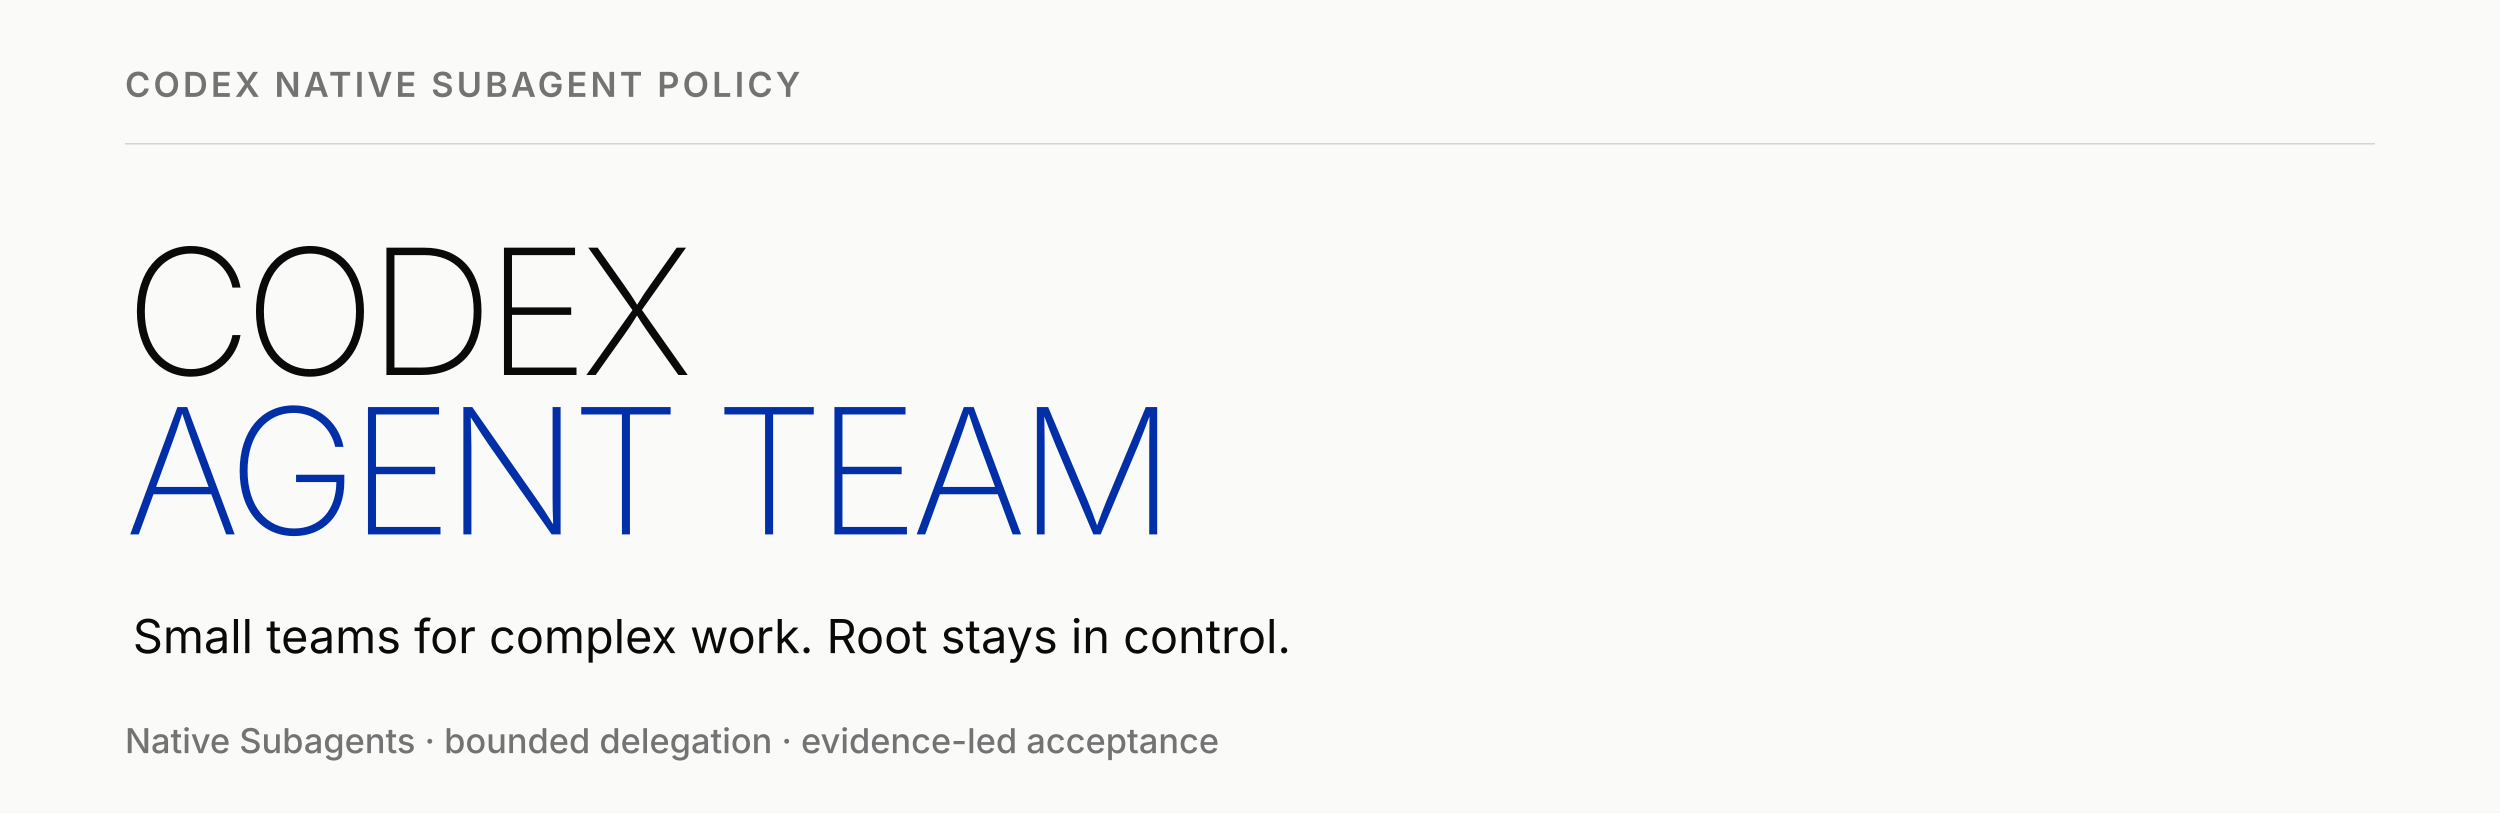
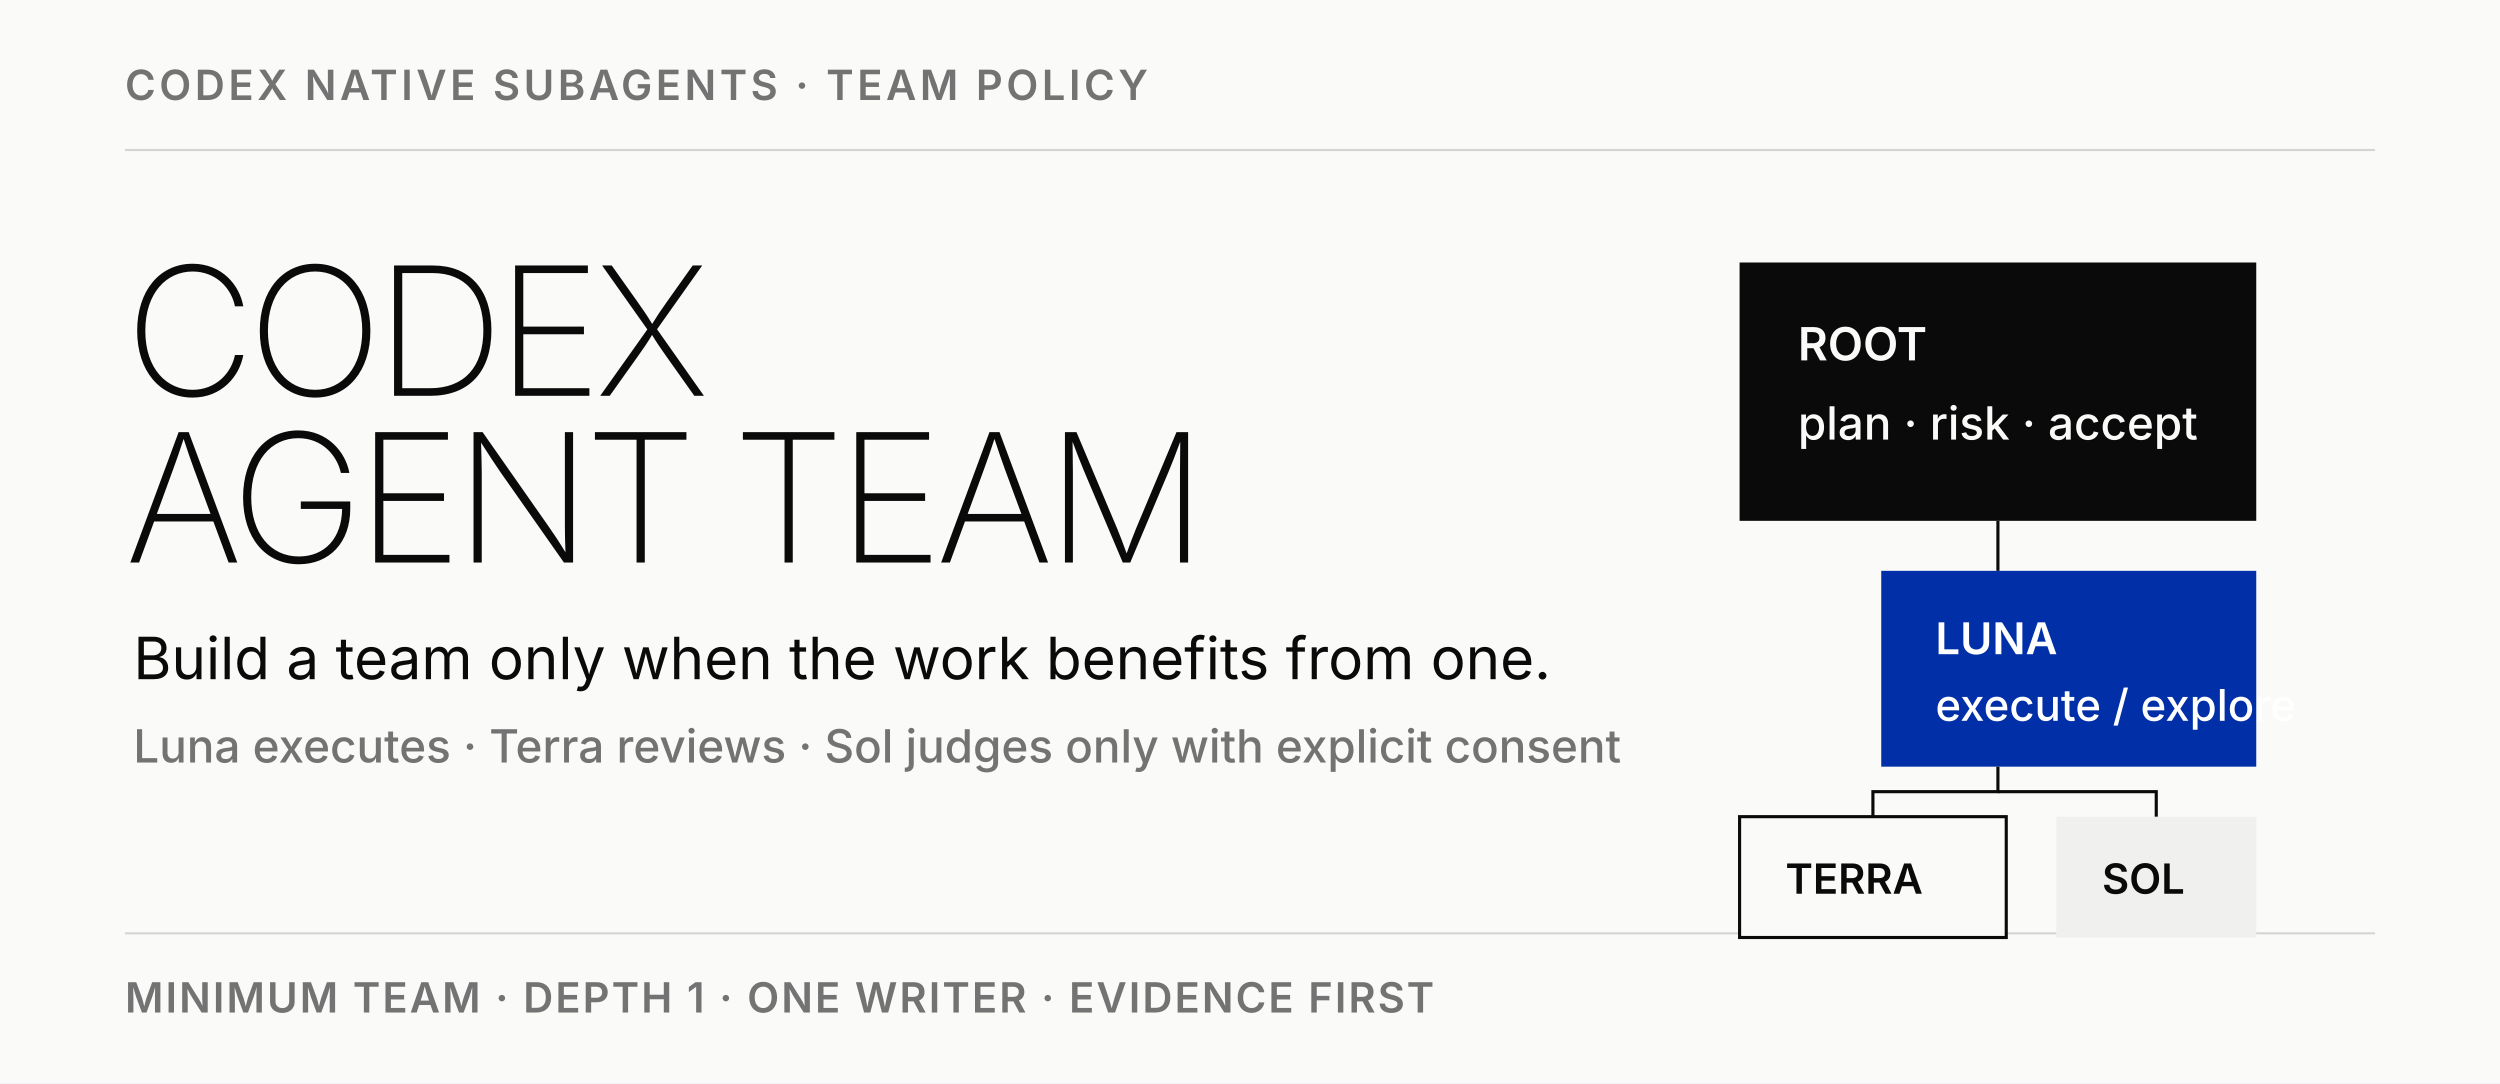
- <svg xmlns="http://www.w3.org/2000/svg" width="1600" height="520" viewBox="0 0 1600 520" role="img" aria-labelledby="title desc">
-   <rect width="1600" height="520" fill="#fafaf8" />
-   <line x1="80" y1="92" x2="1520" y2="92" stroke="#d4d4d2" stroke-width="1" />
-   <text x="80" y="62" font-family="Inter, Helvetica, Arial, sans-serif" font-size="22" font-weight="600" letter-spacing="2" fill="#737373">CODEX NATIVE SUBAGENT POLICY</text>
-   <text x="80" y="240" font-family="Inter, Helvetica, Arial, sans-serif" font-size="112" font-weight="200" letter-spacing="-5" fill="#0a0a0a">CODEX</text>
-   <text x="80" y="342" font-family="Inter, Helvetica, Arial, sans-serif" font-size="112" font-weight="200" letter-spacing="-5" fill="#002FA7">AGENT TEAM</text>
-   <text x="85" y="418" font-family="Inter, Helvetica, Arial, sans-serif" font-size="30" font-weight="400" fill="#0a0a0a">Small teams for complex work. Root stays in control.</text>
-   <text x="80" y="482" font-family="Inter, Helvetica, Arial, sans-serif" font-size="22" font-weight="500" fill="#737373">Native Subagents · bounded delegation · evidence-led acceptance</text>
+ <svg xmlns="http://www.w3.org/2000/svg" width="1200" height="520" viewBox="0 0 1200 520" role="img" aria-labelledby="title desc">
+   <rect width="1200" height="520" fill="#fafaf8" />
+   <line x1="60" y1="72" x2="1140" y2="72" stroke="#d4d4d2" stroke-width="1" />
+   <line x1="60" y1="448" x2="1140" y2="448" stroke="#d4d4d2" stroke-width="1" />
+   <g font-family="Inter, Helvetica Neue, Arial, sans-serif">
+     <text x="60" y="48" font-size="20" font-weight="600" letter-spacing="1.7" fill="#737373">CODEX NATIVE SUBAGENTS · TEAM POLICY</text>
+     <text x="60" y="190" font-size="86" font-weight="200" letter-spacing="-3.5" fill="#0a0a0a">CODEX</text>
+     <text x="60" y="270" font-size="86" font-weight="200" letter-spacing="-3.5" fill="#0a0a0a">AGENT TEAM</text>
+     <text x="64" y="326" font-size="28" font-weight="400" fill="#0a0a0a">Build a team only when the work benefits from one.</text>
+     <text x="64" y="366" font-size="22" font-weight="500" fill="#737373">Luna executes · Terra reviews · Sol judges only with explicit consent</text>
+     <text x="60" y="486" font-size="20" font-weight="600" letter-spacing="1" fill="#737373">MINIMUM TEAM · DEPTH 1 · ONE WRITER · EVIDENCE FIRST</text>
+   </g>
+   <g>
+     <rect x="835" y="126" width="248" height="124" fill="#0a0a0a" />
+     <text x="863" y="173" font-family="Inter, Helvetica Neue, Arial, sans-serif" font-size="22" font-weight="600" fill="#fafaf8">ROOT</text>
+     <text x="863" y="211" font-family="Inter, Helvetica Neue, Arial, sans-serif" font-size="22" font-weight="500" fill="#fafaf8">plan · risk · accept</text>
+     <rect x="903" y="274" width="180" height="94" fill="#002FA7" />
+     <text x="929" y="314" font-family="Inter, Helvetica Neue, Arial, sans-serif" font-size="21" font-weight="600" fill="#ffffff">LUNA</text>
+     <text x="929" y="346" font-family="Inter, Helvetica Neue, Arial, sans-serif" font-size="21" font-weight="500" fill="#ffffff">execute / explore</text>
+     <rect x="835" y="392" width="128" height="58" fill="#fafaf8" stroke="#0a0a0a" stroke-width="1.5" />
+     <text x="857" y="429" font-family="Inter, Helvetica Neue, Arial, sans-serif" font-size="20" font-weight="600" fill="#0a0a0a">TERRA</text>
+     <rect x="987" y="392" width="96" height="58" fill="#f0f0ee" />
+     <text x="1009" y="429" font-family="Inter, Helvetica Neue, Arial, sans-serif" font-size="20" font-weight="600" fill="#0a0a0a">SOL</text>
+     <path d="M959 250 V274" stroke="#0a0a0a" stroke-width="1.5" />
+     <path d="M959 368 V380 H899 V392" fill="none" stroke="#0a0a0a" stroke-width="1.5" />
+     <path d="M959 380 H1035 V392" fill="none" stroke="#0a0a0a" stroke-width="1.5" />
+   </g>
</svg>
